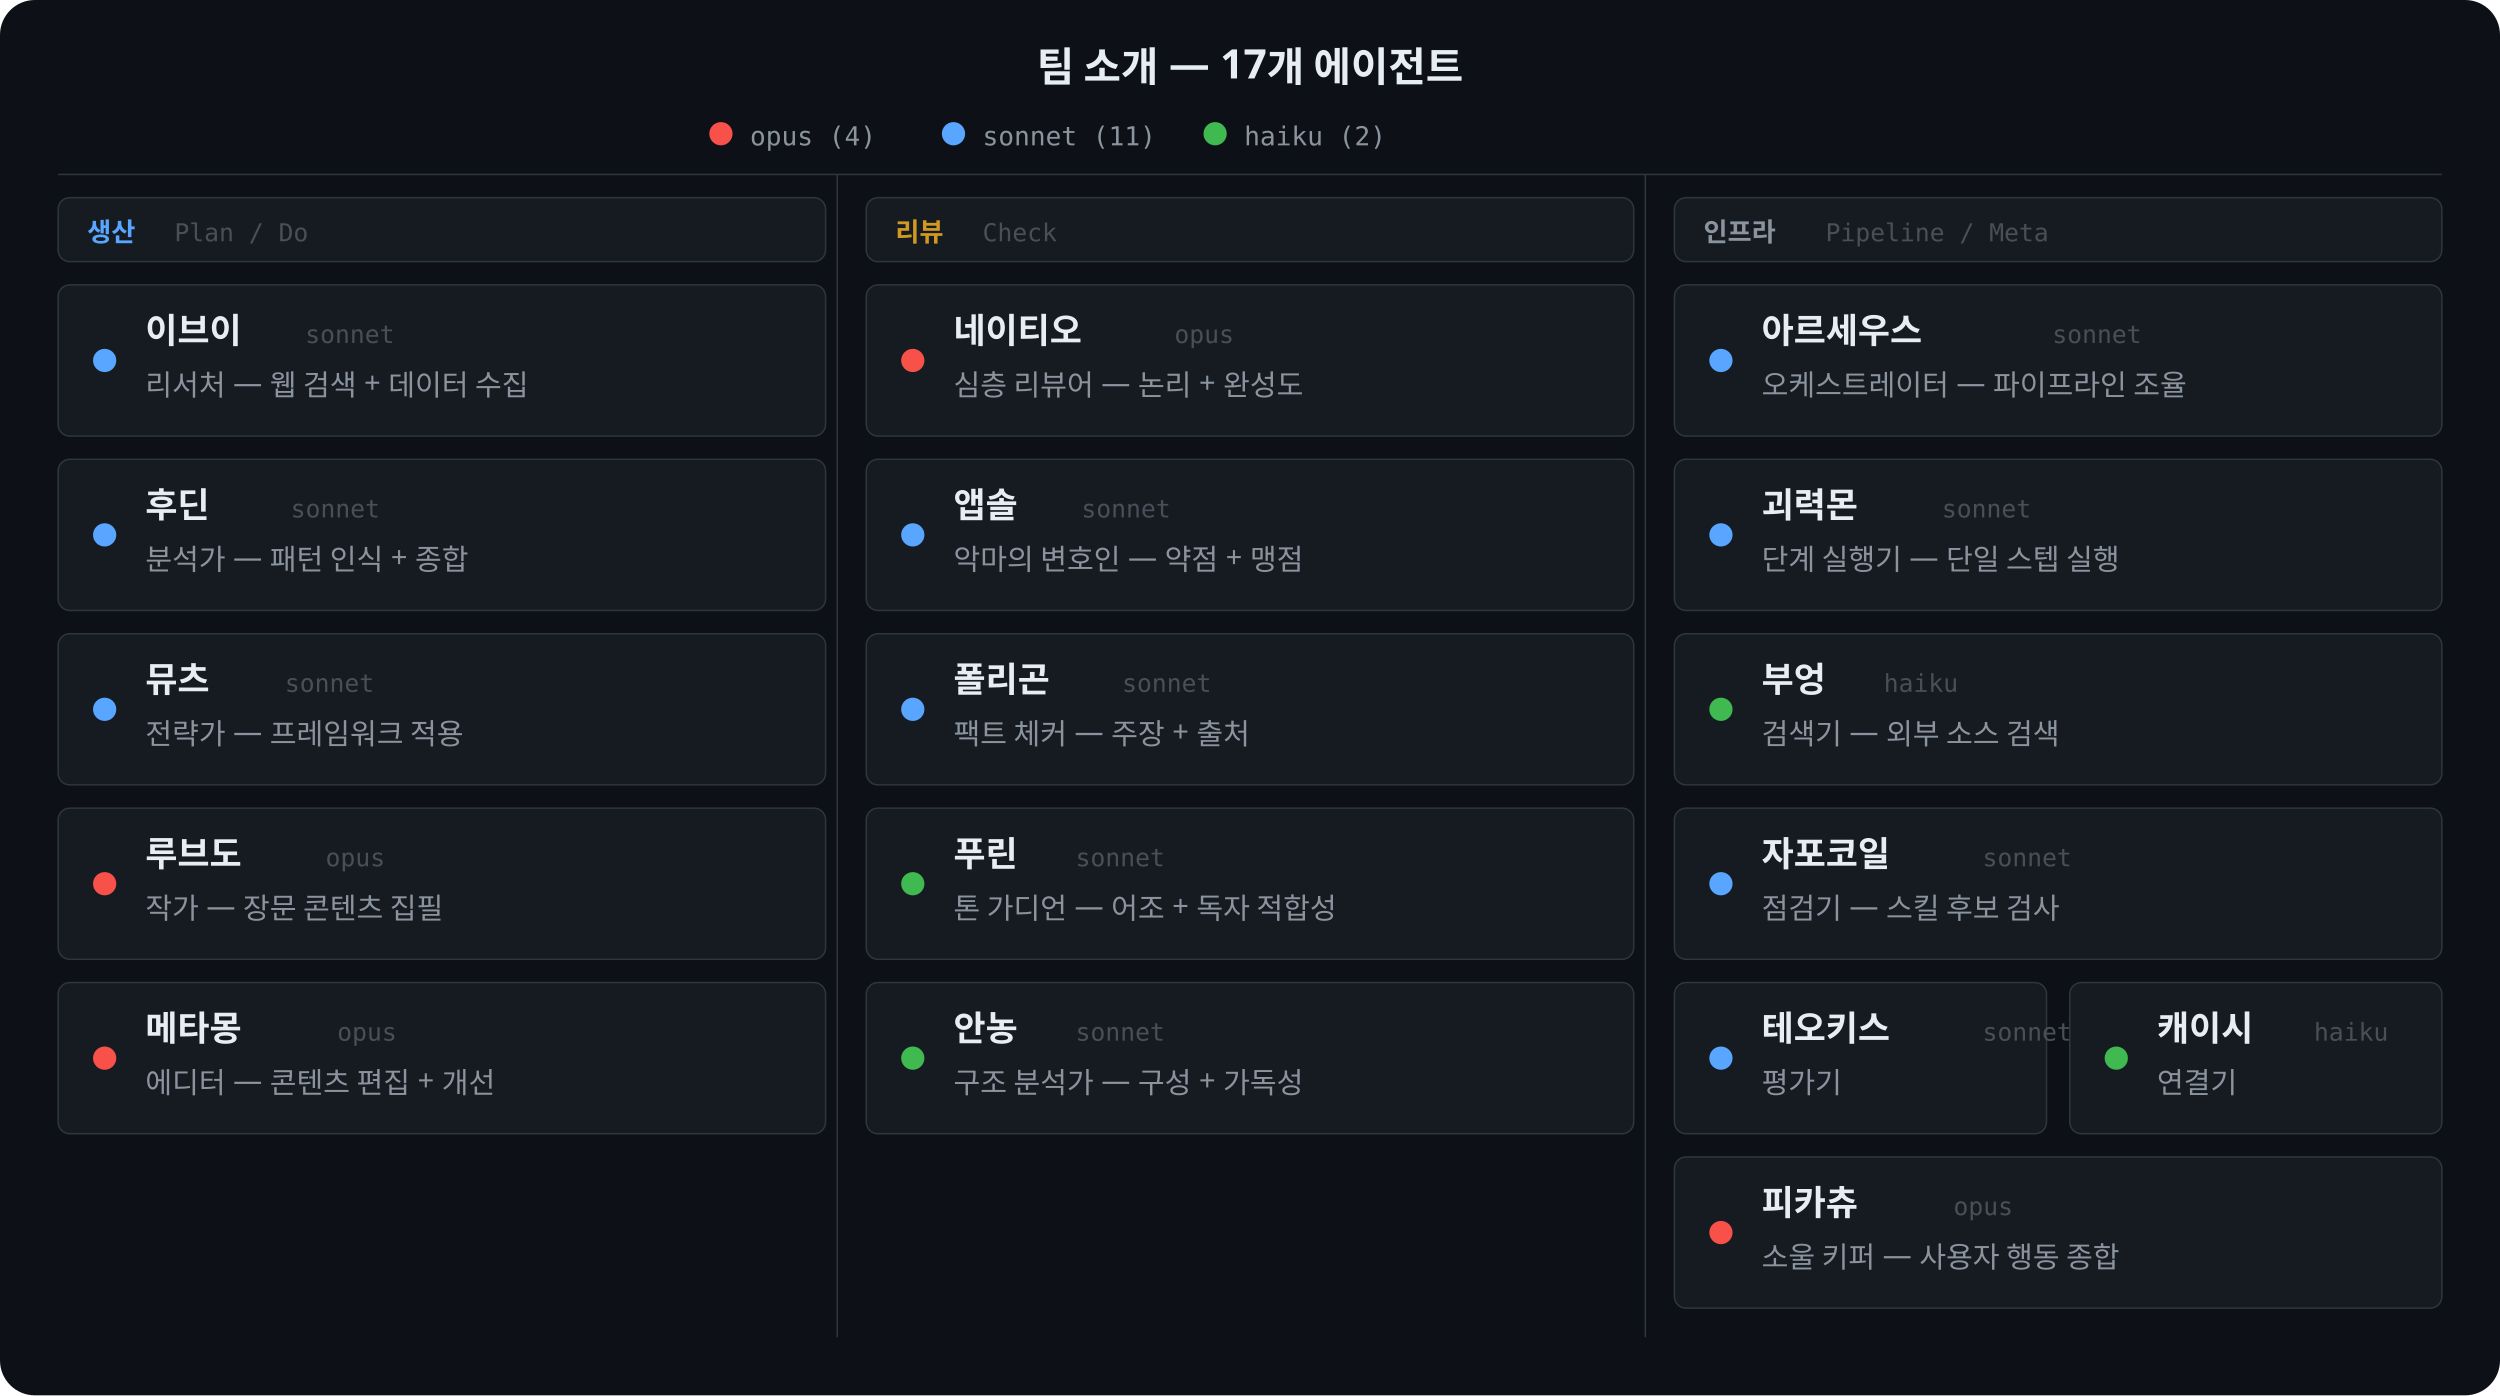
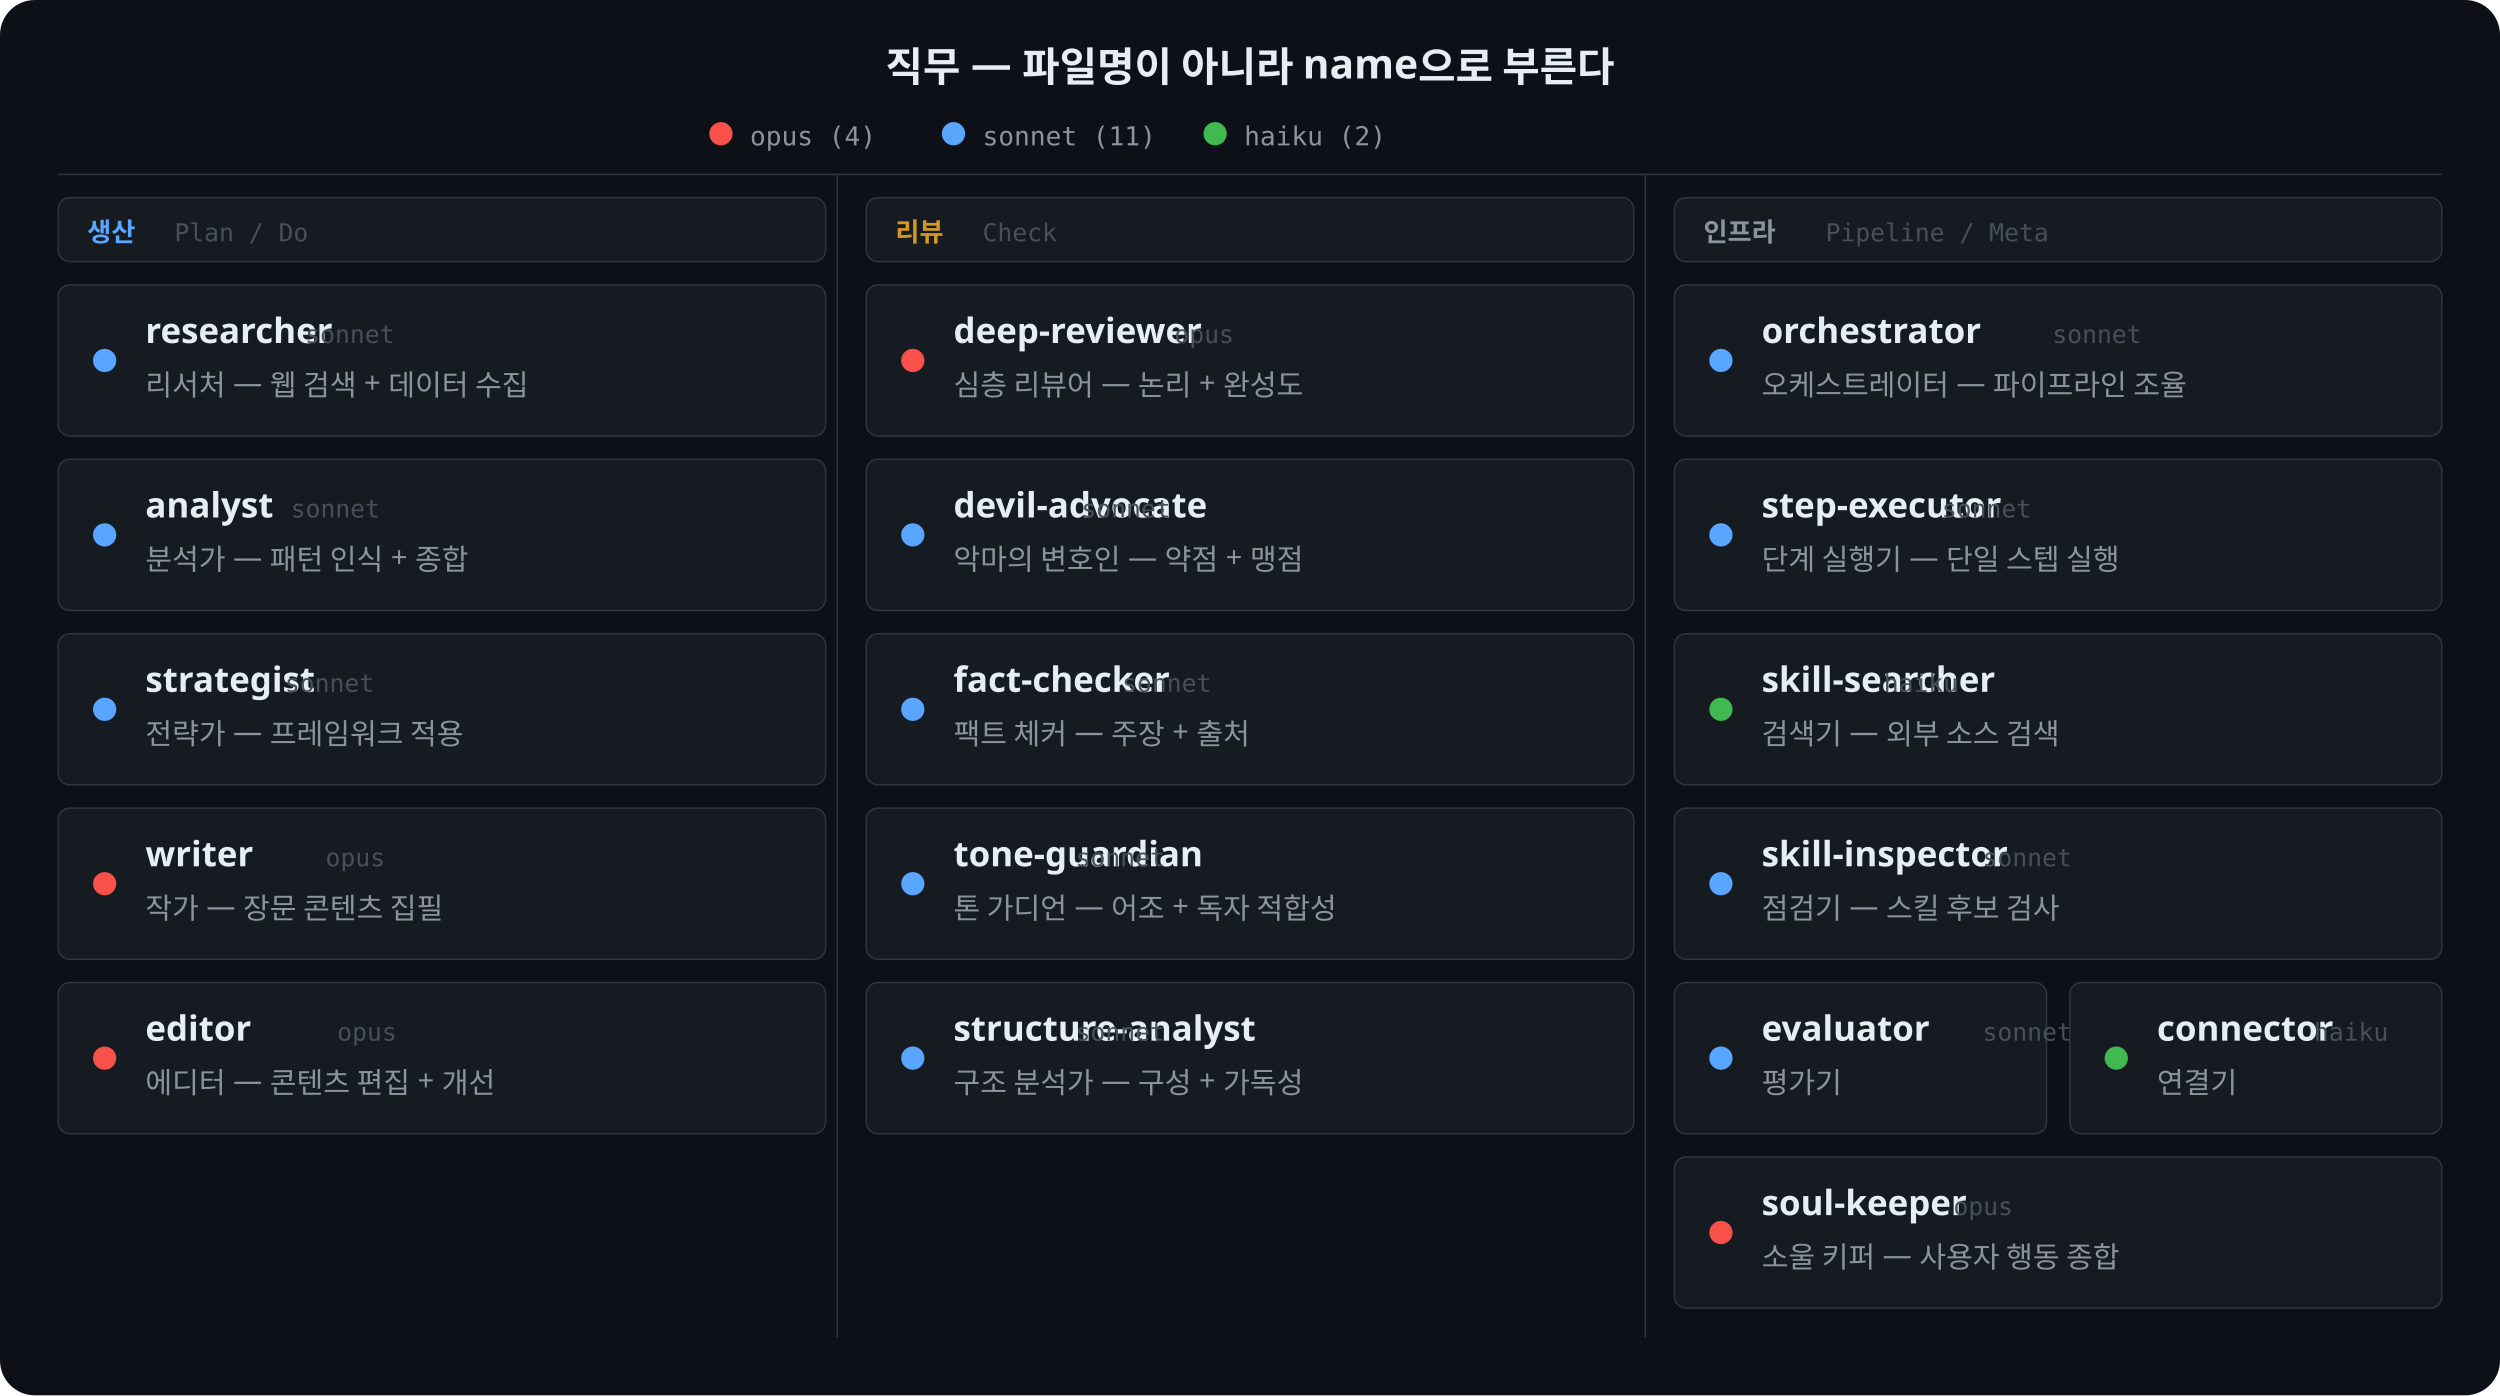
<svg xmlns="http://www.w3.org/2000/svg" viewBox="0 0 860 480" fill="none" role="img" aria-labelledby="ar-title ar-desc">
  <rect width="860" height="480" rx="12" fill="#0d1117" />
-   <text x="430" y="28" text-anchor="middle" fill="#e6edf3" font-size="14" font-weight="600" font-family="Apple SD Gothic Neo, Malgun Gothic, sans-serif">팀 소개 — 17개 에이전트</text>
+   <text x="430" y="28" text-anchor="middle" fill="#e6edf3" font-size="14" font-weight="600" font-family="Apple SD Gothic Neo, Malgun Gothic, sans-serif">직무 — 파일명이 아니라 name으로 부른다</text>
  <circle cx="248" cy="46" r="4" fill="#f85149" />
  <text x="258" y="50" fill="#8b949e" font-size="9" font-family="SF Mono, Consolas, monospace">opus (4)</text>
  <circle cx="328" cy="46" r="4" fill="#58a6ff" />
  <text x="338" y="50" fill="#8b949e" font-size="9" font-family="SF Mono, Consolas, monospace">sonnet (11)</text>
  <circle cx="418" cy="46" r="4" fill="#3fb950" />
  <text x="428" y="50" fill="#8b949e" font-size="9" font-family="SF Mono, Consolas, monospace">haiku (2)</text>
  <line x1="20" y1="60" x2="840" y2="60" stroke="#30363d" stroke-width="0.5" />
  <rect x="20" y="68" width="264" height="22" rx="4" fill="#161b22" stroke="#30363d" stroke-width="0.5" />
  <text x="30" y="83" fill="#58a6ff" font-size="9" font-weight="600" font-family="Apple SD Gothic Neo, Malgun Gothic, sans-serif">생산</text>
  <text x="60" y="83" fill="#484f58" font-size="8.5" font-family="SF Mono, Consolas, monospace">Plan / Do</text>
  <rect x="20" y="98" width="264" height="52" rx="4" fill="#161b22" stroke="#30363d" stroke-width="0.5" />
  <circle cx="36" cy="124" r="4" fill="#58a6ff" />
-   <text x="50" y="118" fill="#e6edf3" font-size="12" font-weight="600" font-family="Apple SD Gothic Neo, Malgun Gothic, sans-serif">이브이</text>
+   <text x="50" y="118" fill="#e6edf3" font-size="12" font-weight="600" font-family="Apple SD Gothic Neo, Malgun Gothic, sans-serif">researcher</text>
  <text x="105" y="118" fill="#484f58" font-size="8.5" font-family="SF Mono, Consolas, monospace">sonnet</text>
  <text x="50" y="136" fill="#8b949e" font-size="10" font-family="Apple SD Gothic Neo, Malgun Gothic, sans-serif">리서처 — 웹 검색 + 데이터 수집</text>
  <rect x="20" y="158" width="264" height="52" rx="4" fill="#161b22" stroke="#30363d" stroke-width="0.5" />
  <circle cx="36" cy="184" r="4" fill="#58a6ff" />
-   <text x="50" y="178" fill="#e6edf3" font-size="12" font-weight="600" font-family="Apple SD Gothic Neo, Malgun Gothic, sans-serif">후딘</text>
+   <text x="50" y="178" fill="#e6edf3" font-size="12" font-weight="600" font-family="Apple SD Gothic Neo, Malgun Gothic, sans-serif">analyst</text>
  <text x="100" y="178" fill="#484f58" font-size="8.5" font-family="SF Mono, Consolas, monospace">sonnet</text>
  <text x="50" y="196" fill="#8b949e" font-size="10" font-family="Apple SD Gothic Neo, Malgun Gothic, sans-serif">분석가 — 패턴 인식 + 종합</text>
  <rect x="20" y="218" width="264" height="52" rx="4" fill="#161b22" stroke="#30363d" stroke-width="0.5" />
  <circle cx="36" cy="244" r="4" fill="#58a6ff" />
-   <text x="50" y="238" fill="#e6edf3" font-size="12" font-weight="600" font-family="Apple SD Gothic Neo, Malgun Gothic, sans-serif">뮤츠</text>
+   <text x="50" y="238" fill="#e6edf3" font-size="12" font-weight="600" font-family="Apple SD Gothic Neo, Malgun Gothic, sans-serif">strategist</text>
  <text x="98" y="238" fill="#484f58" font-size="8.5" font-family="SF Mono, Consolas, monospace">sonnet</text>
  <text x="50" y="256" fill="#8b949e" font-size="10" font-family="Apple SD Gothic Neo, Malgun Gothic, sans-serif">전략가 — 프레임워크 적용</text>
  <rect x="20" y="278" width="264" height="52" rx="4" fill="#161b22" stroke="#30363d" stroke-width="0.5" />
  <circle cx="36" cy="304" r="4" fill="#f85149" />
-   <text x="50" y="298" fill="#e6edf3" font-size="12" font-weight="600" font-family="Apple SD Gothic Neo, Malgun Gothic, sans-serif">루브도</text>
+   <text x="50" y="298" fill="#e6edf3" font-size="12" font-weight="600" font-family="Apple SD Gothic Neo, Malgun Gothic, sans-serif">writer</text>
  <text x="112" y="298" fill="#484f58" font-size="8.5" font-family="SF Mono, Consolas, monospace">opus</text>
  <text x="50" y="316" fill="#8b949e" font-size="10" font-family="Apple SD Gothic Neo, Malgun Gothic, sans-serif">작가 — 장문 콘텐츠 집필</text>
  <rect x="20" y="338" width="264" height="52" rx="4" fill="#161b22" stroke="#30363d" stroke-width="0.5" />
  <circle cx="36" cy="364" r="4" fill="#f85149" />
-   <text x="50" y="358" fill="#e6edf3" font-size="12" font-weight="600" font-family="Apple SD Gothic Neo, Malgun Gothic, sans-serif">메타몽</text>
+   <text x="50" y="358" fill="#e6edf3" font-size="12" font-weight="600" font-family="Apple SD Gothic Neo, Malgun Gothic, sans-serif">editor</text>
  <text x="116" y="358" fill="#484f58" font-size="8.5" font-family="SF Mono, Consolas, monospace">opus</text>
  <text x="50" y="376" fill="#8b949e" font-size="10" font-family="Apple SD Gothic Neo, Malgun Gothic, sans-serif">에디터 — 콘텐츠 편집 + 개선</text>
  <rect x="298" y="68" width="264" height="22" rx="4" fill="#161b22" stroke="#30363d" stroke-width="0.5" />
  <text x="308" y="83" fill="#d29922" font-size="9" font-weight="600" font-family="Apple SD Gothic Neo, Malgun Gothic, sans-serif">리뷰</text>
  <text x="338" y="83" fill="#484f58" font-size="8.5" font-family="SF Mono, Consolas, monospace">Check</text>
  <rect x="298" y="98" width="264" height="52" rx="4" fill="#161b22" stroke="#30363d" stroke-width="0.5" />
  <circle cx="314" cy="124" r="4" fill="#f85149" />
-   <text x="328" y="118" fill="#e6edf3" font-size="12" font-weight="600" font-family="Apple SD Gothic Neo, Malgun Gothic, sans-serif">네이티오</text>
+   <text x="328" y="118" fill="#e6edf3" font-size="12" font-weight="600" font-family="Apple SD Gothic Neo, Malgun Gothic, sans-serif">deep-reviewer</text>
  <text x="404" y="118" fill="#484f58" font-size="8.5" font-family="SF Mono, Consolas, monospace">opus</text>
  <text x="328" y="136" fill="#8b949e" font-size="10" font-family="Apple SD Gothic Neo, Malgun Gothic, sans-serif">심층 리뷰어 — 논리 + 완성도</text>
  <rect x="298" y="158" width="264" height="52" rx="4" fill="#161b22" stroke="#30363d" stroke-width="0.5" />
  <circle cx="314" cy="184" r="4" fill="#58a6ff" />
-   <text x="328" y="178" fill="#e6edf3" font-size="12" font-weight="600" font-family="Apple SD Gothic Neo, Malgun Gothic, sans-serif">앱솔</text>
+   <text x="328" y="178" fill="#e6edf3" font-size="12" font-weight="600" font-family="Apple SD Gothic Neo, Malgun Gothic, sans-serif">devil-advocate</text>
  <text x="372" y="178" fill="#484f58" font-size="8.5" font-family="SF Mono, Consolas, monospace">sonnet</text>
  <text x="328" y="196" fill="#8b949e" font-size="10" font-family="Apple SD Gothic Neo, Malgun Gothic, sans-serif">악마의 변호인 — 약점 + 맹점</text>
  <rect x="298" y="218" width="264" height="52" rx="4" fill="#161b22" stroke="#30363d" stroke-width="0.5" />
  <circle cx="314" cy="244" r="4" fill="#58a6ff" />
-   <text x="328" y="238" fill="#e6edf3" font-size="12" font-weight="600" font-family="Apple SD Gothic Neo, Malgun Gothic, sans-serif">폴리곤</text>
+   <text x="328" y="238" fill="#e6edf3" font-size="12" font-weight="600" font-family="Apple SD Gothic Neo, Malgun Gothic, sans-serif">fact-checker</text>
  <text x="386" y="238" fill="#484f58" font-size="8.5" font-family="SF Mono, Consolas, monospace">sonnet</text>
  <text x="328" y="256" fill="#8b949e" font-size="10" font-family="Apple SD Gothic Neo, Malgun Gothic, sans-serif">팩트 체커 — 주장 + 출처</text>
  <rect x="298" y="278" width="264" height="52" rx="4" fill="#161b22" stroke="#30363d" stroke-width="0.5" />
-   <circle cx="314" cy="304" r="4" fill="#3fb950" />
-   <text x="328" y="298" fill="#e6edf3" font-size="12" font-weight="600" font-family="Apple SD Gothic Neo, Malgun Gothic, sans-serif">푸린</text>
+   <circle cx="314" cy="304" r="4" fill="#58a6ff" />
+   <text x="328" y="298" fill="#e6edf3" font-size="12" font-weight="600" font-family="Apple SD Gothic Neo, Malgun Gothic, sans-serif">tone-guardian</text>
  <text x="370" y="298" fill="#484f58" font-size="8.5" font-family="SF Mono, Consolas, monospace">sonnet</text>
  <text x="328" y="316" fill="#8b949e" font-size="10" font-family="Apple SD Gothic Neo, Malgun Gothic, sans-serif">톤 가디언 — 어조 + 독자 적합성</text>
  <rect x="298" y="338" width="264" height="52" rx="4" fill="#161b22" stroke="#30363d" stroke-width="0.5" />
-   <circle cx="314" cy="364" r="4" fill="#3fb950" />
-   <text x="328" y="358" fill="#e6edf3" font-size="12" font-weight="600" font-family="Apple SD Gothic Neo, Malgun Gothic, sans-serif">안농</text>
+   <circle cx="314" cy="364" r="4" fill="#58a6ff" />
+   <text x="328" y="358" fill="#e6edf3" font-size="12" font-weight="600" font-family="Apple SD Gothic Neo, Malgun Gothic, sans-serif">structure-analyst</text>
  <text x="370" y="358" fill="#484f58" font-size="8.5" font-family="SF Mono, Consolas, monospace">sonnet</text>
  <text x="328" y="376" fill="#8b949e" font-size="10" font-family="Apple SD Gothic Neo, Malgun Gothic, sans-serif">구조 분석가 — 구성 + 가독성</text>
  <rect x="576" y="68" width="264" height="22" rx="4" fill="#161b22" stroke="#30363d" stroke-width="0.5" />
  <text x="586" y="83" fill="#8b949e" font-size="9" font-weight="600" font-family="Apple SD Gothic Neo, Malgun Gothic, sans-serif">인프라</text>
  <text x="628" y="83" fill="#484f58" font-size="8.5" font-family="SF Mono, Consolas, monospace">Pipeline / Meta</text>
  <rect x="576" y="98" width="264" height="52" rx="4" fill="#161b22" stroke="#30363d" stroke-width="0.5" />
  <circle cx="592" cy="124" r="4" fill="#58a6ff" />
-   <text x="606" y="118" fill="#e6edf3" font-size="12" font-weight="600" font-family="Apple SD Gothic Neo, Malgun Gothic, sans-serif">아르세우스</text>
+   <text x="606" y="118" fill="#e6edf3" font-size="12" font-weight="600" font-family="Apple SD Gothic Neo, Malgun Gothic, sans-serif">orchestrator</text>
  <text x="706" y="118" fill="#484f58" font-size="8.5" font-family="SF Mono, Consolas, monospace">sonnet</text>
  <text x="606" y="136" fill="#8b949e" font-size="10" font-family="Apple SD Gothic Neo, Malgun Gothic, sans-serif">오케스트레이터 — 파이프라인 조율</text>
  <rect x="576" y="158" width="264" height="52" rx="4" fill="#161b22" stroke="#30363d" stroke-width="0.5" />
  <circle cx="592" cy="184" r="4" fill="#58a6ff" />
-   <text x="606" y="178" fill="#e6edf3" font-size="12" font-weight="600" font-family="Apple SD Gothic Neo, Malgun Gothic, sans-serif">괴력몬</text>
+   <text x="606" y="178" fill="#e6edf3" font-size="12" font-weight="600" font-family="Apple SD Gothic Neo, Malgun Gothic, sans-serif">step-executor</text>
  <text x="668" y="178" fill="#484f58" font-size="8.5" font-family="SF Mono, Consolas, monospace">sonnet</text>
  <text x="606" y="196" fill="#8b949e" font-size="10" font-family="Apple SD Gothic Neo, Malgun Gothic, sans-serif">단계 실행기 — 단일 스텝 실행</text>
  <rect x="576" y="218" width="264" height="52" rx="4" fill="#161b22" stroke="#30363d" stroke-width="0.5" />
  <circle cx="592" cy="244" r="4" fill="#3fb950" />
-   <text x="606" y="238" fill="#e6edf3" font-size="12" font-weight="600" font-family="Apple SD Gothic Neo, Malgun Gothic, sans-serif">부엉</text>
+   <text x="606" y="238" fill="#e6edf3" font-size="12" font-weight="600" font-family="Apple SD Gothic Neo, Malgun Gothic, sans-serif">skill-searcher</text>
  <text x="648" y="238" fill="#484f58" font-size="8.5" font-family="SF Mono, Consolas, monospace">haiku</text>
  <text x="606" y="256" fill="#8b949e" font-size="10" font-family="Apple SD Gothic Neo, Malgun Gothic, sans-serif">검색기 — 외부 소스 검색</text>
  <rect x="576" y="278" width="264" height="52" rx="4" fill="#161b22" stroke="#30363d" stroke-width="0.5" />
  <circle cx="592" cy="304" r="4" fill="#58a6ff" />
-   <text x="606" y="298" fill="#e6edf3" font-size="12" font-weight="600" font-family="Apple SD Gothic Neo, Malgun Gothic, sans-serif">자포코일</text>
+   <text x="606" y="298" fill="#e6edf3" font-size="12" font-weight="600" font-family="Apple SD Gothic Neo, Malgun Gothic, sans-serif">skill-inspector</text>
  <text x="682" y="298" fill="#484f58" font-size="8.5" font-family="SF Mono, Consolas, monospace">sonnet</text>
  <text x="606" y="316" fill="#8b949e" font-size="10" font-family="Apple SD Gothic Neo, Malgun Gothic, sans-serif">점검기 — 스킬 후보 검사</text>
  <rect x="576" y="338" width="128" height="52" rx="4" fill="#161b22" stroke="#30363d" stroke-width="0.5" />
  <circle cx="592" cy="364" r="4" fill="#58a6ff" />
-   <text x="606" y="358" fill="#e6edf3" font-size="12" font-weight="600" font-family="Apple SD Gothic Neo, Malgun Gothic, sans-serif">테오키스</text>
+   <text x="606" y="358" fill="#e6edf3" font-size="12" font-weight="600" font-family="Apple SD Gothic Neo, Malgun Gothic, sans-serif">evaluator</text>
  <text x="682" y="358" fill="#484f58" font-size="8.5" font-family="SF Mono, Consolas, monospace">sonnet</text>
  <text x="606" y="376" fill="#8b949e" font-size="10" font-family="Apple SD Gothic Neo, Malgun Gothic, sans-serif">평가기</text>
  <rect x="712" y="338" width="128" height="52" rx="4" fill="#161b22" stroke="#30363d" stroke-width="0.5" />
  <circle cx="728" cy="364" r="4" fill="#3fb950" />
-   <text x="742" y="358" fill="#e6edf3" font-size="12" font-weight="600" font-family="Apple SD Gothic Neo, Malgun Gothic, sans-serif">캐이시</text>
+   <text x="742" y="358" fill="#e6edf3" font-size="12" font-weight="600" font-family="Apple SD Gothic Neo, Malgun Gothic, sans-serif">connector</text>
  <text x="796" y="358" fill="#484f58" font-size="8.5" font-family="SF Mono, Consolas, monospace">haiku</text>
  <text x="742" y="376" fill="#8b949e" font-size="10" font-family="Apple SD Gothic Neo, Malgun Gothic, sans-serif">연결기</text>
  <rect x="576" y="398" width="264" height="52" rx="4" fill="#161b22" stroke="#30363d" stroke-width="0.5" />
  <circle cx="592" cy="424" r="4" fill="#f85149" />
-   <text x="606" y="418" fill="#e6edf3" font-size="12" font-weight="600" font-family="Apple SD Gothic Neo, Malgun Gothic, sans-serif">피카츄</text>
+   <text x="606" y="418" fill="#e6edf3" font-size="12" font-weight="600" font-family="Apple SD Gothic Neo, Malgun Gothic, sans-serif">soul-keeper</text>
  <text x="672" y="418" fill="#484f58" font-size="8.5" font-family="SF Mono, Consolas, monospace">opus</text>
  <text x="606" y="436" fill="#8b949e" font-size="10" font-family="Apple SD Gothic Neo, Malgun Gothic, sans-serif">소울 키퍼 — 사용자 행동 종합</text>
  <line x1="288" y1="60" x2="288" y2="460" stroke="#30363d" stroke-width="0.5" />
  <line x1="566" y1="60" x2="566" y2="460" stroke="#30363d" stroke-width="0.5" />
</svg>
